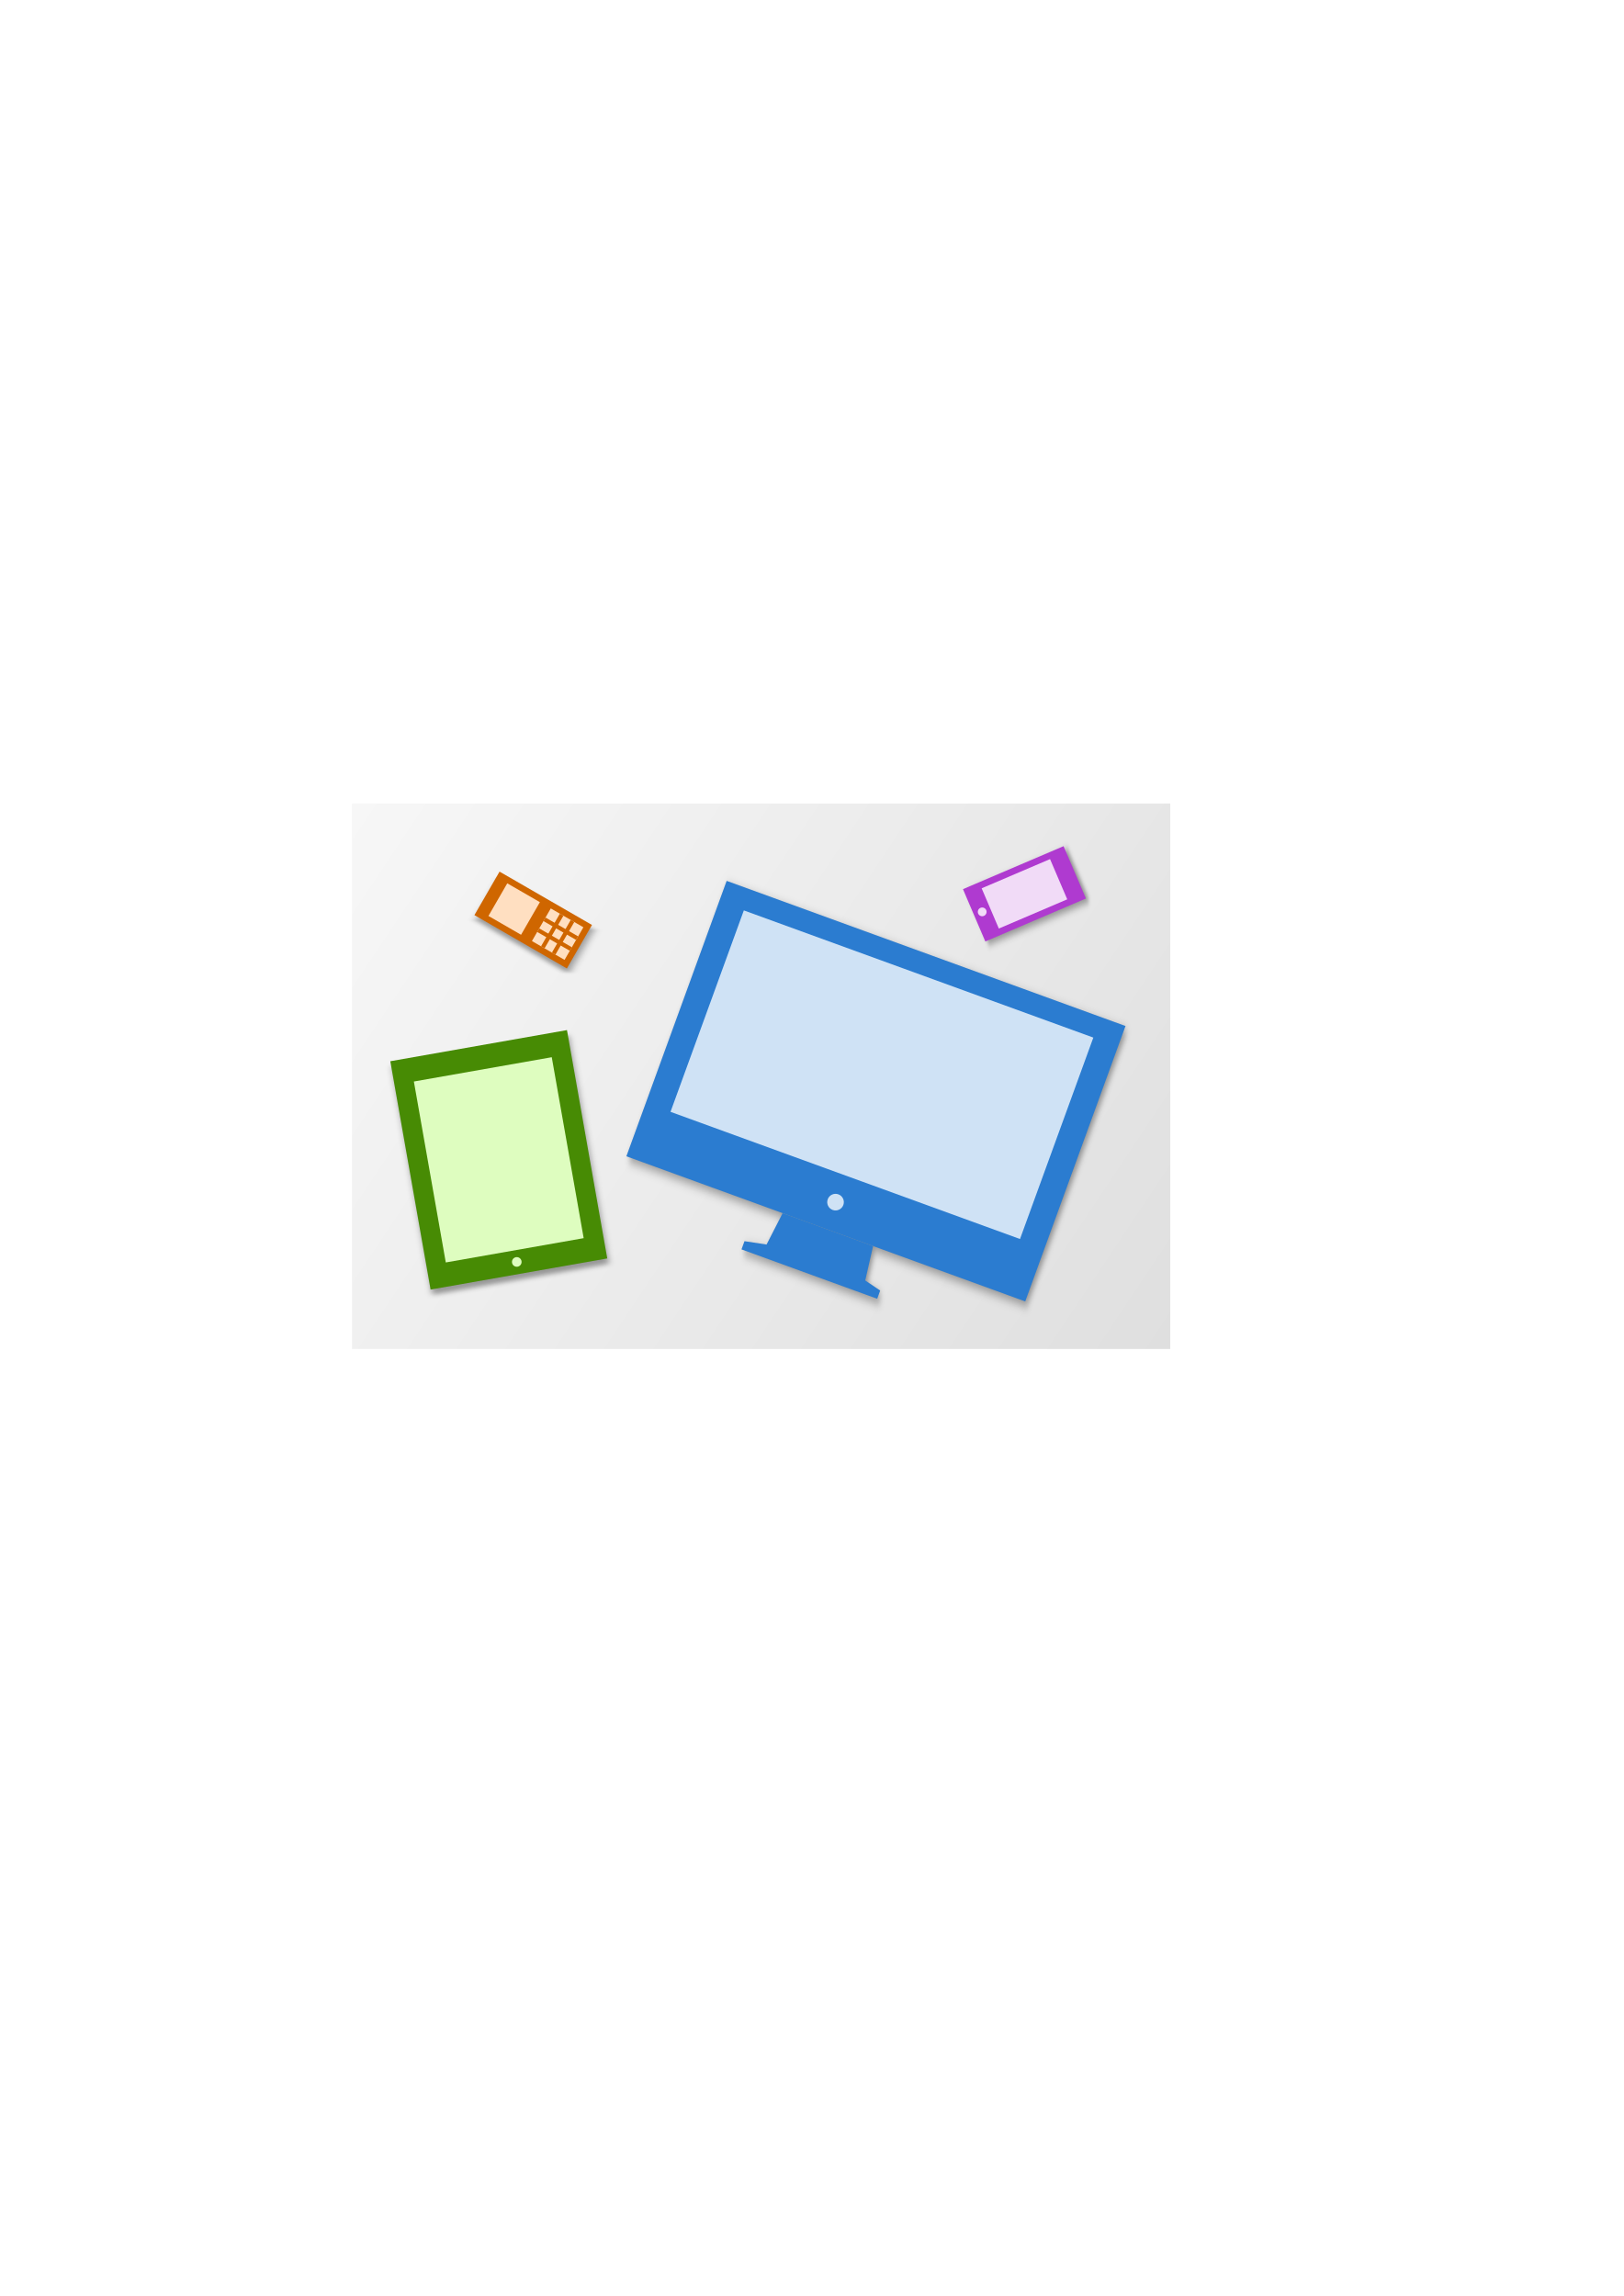
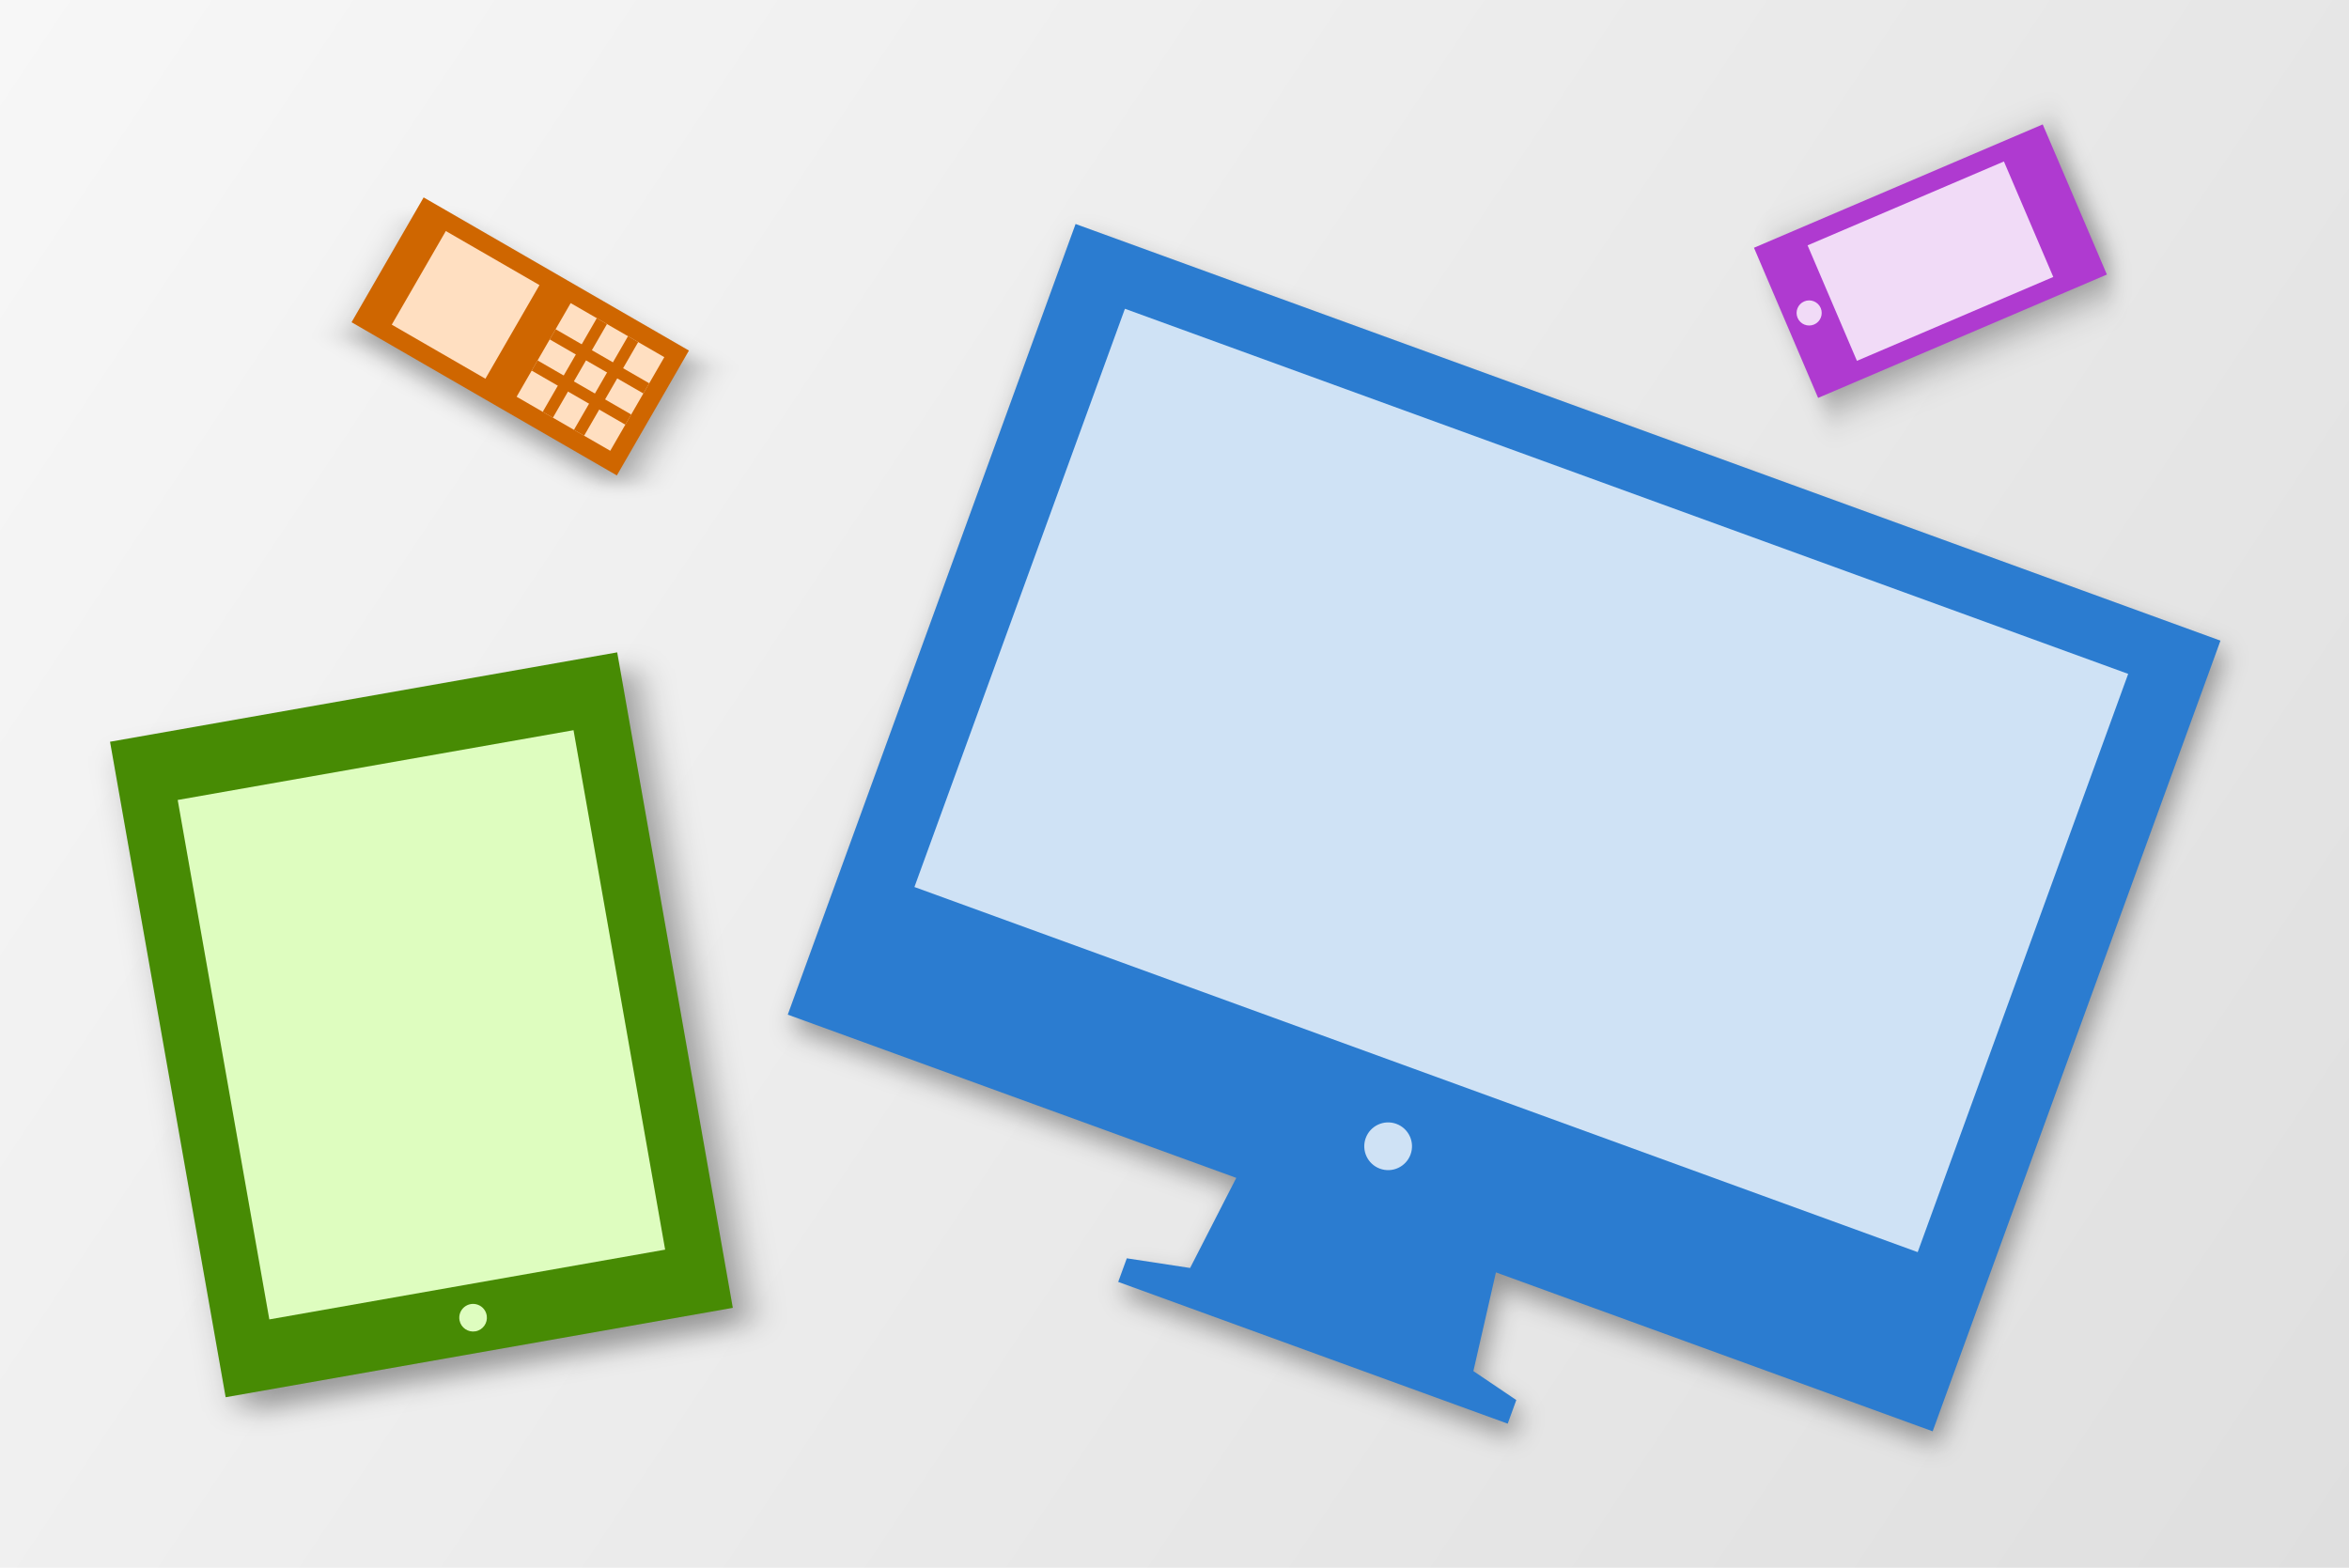
- <svg xmlns="http://www.w3.org/2000/svg" xmlns:xlink="http://www.w3.org/1999/xlink" width="210mm" height="297mm" id="svg2" version="1.1">
+ <svg xmlns="http://www.w3.org/2000/svg" xmlns:xlink="http://www.w3.org/1999/xlink" version="1.1" width="400" height="267" id="svg2">
  <defs id="defs4">
    <linearGradient id="linearGradient3969">
-       <stop style="stop-color:#dfdfdf;stop-opacity:1;" offset="0" id="stop3971" />
-       <stop style="stop-color:#f7f7f7;stop-opacity:1;" offset="1" id="stop3973" />
+       <stop id="stop3971" style="stop-color:#dfdfdf;stop-opacity:1" offset="0" />
+       <stop id="stop3973" style="stop-color:#f7f7f7;stop-opacity:1" offset="1" />
    </linearGradient>
+     <linearGradient x1="536.598" y1="737.88" x2="56.598" y2="417.88" id="linearGradient3415" xlink:href="#linearGradient3969" gradientUnits="userSpaceOnUse" gradientTransform="matrix(0.8333333,0,0,0.834375,124.882,43.84564)" />
+     <filter color-interpolation-filters="sRGB" id="filter3804">
+       <feGaussianBlur id="feGaussianBlur3806" stdDeviation="2.136" />
+     </filter>
+     <linearGradient x1="536.598" y1="737.88" x2="56.598" y2="417.88" id="linearGradient3841" xlink:href="#linearGradient3969" gradientUnits="userSpaceOnUse" gradientTransform="matrix(0.8333333,0,0,0.834375,124.882,43.84564)" />
+     <linearGradient xlink:href="#linearGradient3969" id="linearGradient3071" gradientUnits="userSpaceOnUse" gradientTransform="matrix(0.8333333,0,0,0.834375,-47.16525,-348.6688)" x1="536.598" y1="737.88" x2="56.598" y2="417.88" />
+     <filter id="filter3869" x="-0.106" width="1.211" y="-0.136" height="1.273">
+       <feGaussianBlur stdDeviation="2.645" id="feGaussianBlur3871" />
+     </filter>
+     <filter id="filter3873" x="-0.111" width="1.221" y="-0.134" height="1.268">
+       <feGaussianBlur stdDeviation="2.645" id="feGaussianBlur3875" />
+     </filter>
    <filter id="filter3877">
-       <feGaussianBlur stdDeviation="1.732" id="feGaussianBlur3879" />
+       <feGaussianBlur stdDeviation="2.645" id="feGaussianBlur3879" />
    </filter>
-     <linearGradient xlink:href="#linearGradient3969" id="linearGradient3975" x1="536.598" y1="737.88" x2="56.598" y2="417.88" gradientUnits="userSpaceOnUse" gradientTransform="matrix(0.8333333,0,0,0.8333333,124.882,44.61429)" />
-     <linearGradient xlink:href="#linearGradient3969" id="linearGradient3300" gradientUnits="userSpaceOnUse" gradientTransform="matrix(0.8333333,0,0,0.8333333,124.882,44.61429)" x1="536.598" y1="737.88" x2="56.598" y2="417.88" />
-     <linearGradient xlink:href="#linearGradient3969" id="linearGradient3329" gradientUnits="userSpaceOnUse" gradientTransform="matrix(0.8333333,0,0,0.8333333,124.882,44.61429)" x1="536.598" y1="737.88" x2="56.598" y2="417.88" />
-     <linearGradient xlink:href="#linearGradient3969" id="linearGradient3385" gradientUnits="userSpaceOnUse" gradientTransform="matrix(0.8333333,0,0,0.8333333,124.882,44.61429)" x1="536.598" y1="737.88" x2="56.598" y2="417.88" />
-     <linearGradient xlink:href="#linearGradient3969" id="linearGradient3415" gradientUnits="userSpaceOnUse" gradientTransform="matrix(0.8333333,0,0,0.8333333,124.882,44.61429)" x1="536.598" y1="737.88" x2="56.598" y2="417.88" />
  </defs>
-   <g id="layer1">
-     <rect y="408.681" x="188.047" height="235" width="368" id="rect3202" style="fill:#000000;fill-opacity:1;stroke:none" />
-     <rect style="fill:url(#linearGradient3415);fill-opacity:1;stroke:none" id="rect3909" width="400" height="266.667" x="172.047" y="392.848" />
-     <g id="g3345" transform="translate(4.649267,0.9999095)">
-       <g id="g3811" style="fill:#000000;fill-opacity:0.361;filter:url(#filter3877)" transform="matrix(1.153451,0.4198218,-0.4198218,1.153451,648.4738,-415.995)">
-         <rect y="731.948" x="8.799" height="116.739" width="169.023" id="rect3813" style="fill:#000000;fill-opacity:0.361;stroke:none" />
-         <path id="path3815" d="m 75.014,848.688 -1.742,13.939 -8.713,1.742 0,3.485 57.503,0 0,-3.485 -6.97,-1.742 -1.742,-13.939 z" style="fill:#000000;fill-opacity:0.361;stroke:none" />
-       </g>
-       <rect transform="matrix(0.9396926,0.3420202,-0.3420202,0.9396926,0,0)" y="283.853" x="476.364" height="143.295" width="207.471" id="rect3020" style="fill:#2b7cd0;fill-opacity:1;stroke:none" />
-       <path id="path3030" d="m 377.918,592.113 -7.862,15.346 -10.781,-1.648 -1.463,4.019 66.326,24.141 1.463,-4.019 -7.308,-4.936 3.842,-16.81 z" style="fill:#2b7cd0;fill-opacity:1;stroke:none" />
-       <rect transform="matrix(0.9396926,0.3420201,-0.3420201,0.9396926,0,0)" y="294.547" x="489.198" height="104.798" width="181.805" id="rect3024" style="fill:#cfe2f5;fill-opacity:1;stroke:none" />
-       <path transform="matrix(0.3055031,0.1111941,-0.1111863,0.305482,387.2343,335.1325)" d="m 325,709.862 c 0,6.904 -5.596,12.5 -12.5,12.5 -6.904,0 -12.5,-5.596 -12.5,-12.5 0,-6.904 5.596,-12.5 12.5,-12.5 6.904,0 12.5,5.596 12.5,12.5 z" id="path3028" style="fill:#cfe2f5;fill-opacity:1;stroke:none" />
-     </g>
-     <g id="g3204" transform="translate(1.5574821e-6,-6)">
-       <rect style="fill:#000000;fill-opacity:0.361;stroke:none;filter:url(#filter3877)" id="rect3821" width="101.111" height="130.703" x="115.951" y="262.729" transform="matrix(0.8541102,-0.1505726,0.1506309,0.8540999,53.04266,320.5039)" />
-       <rect transform="matrix(0.9848137,-0.1736146,0.1736818,0.9848018,0,0)" y="549.993" x="96.731" height="113.356" width="87.692" id="rect3004" style="fill:#478b04;fill-opacity:1;stroke:none" />
-       <rect transform="matrix(0.9848137,-0.1736146,0.1736818,0.9848018,0,0)" y="561.756" x="106.356" height="89.829" width="68.442" id="rect3006" style="fill:#defdbf;fill-opacity:1;stroke:none" />
-       <path transform="matrix(0.3089294,-0.05446173,0.05448214,0.308922,45.89218,412.592)" d="m 540,774.862 c 0,4.142 -3.358,7.5 -7.5,7.5 -4.142,0 -7.5,-3.358 -7.5,-7.5 0,-4.142 3.358,-7.5 7.5,-7.5 4.142,0 7.5,3.358 7.5,7.5 z" id="path3008" style="fill:#defdbf;fill-opacity:1;stroke:none" />
-     </g>
-     <g id="g3339" transform="translate(6,-2)">
-       <rect style="fill:#000000;fill-opacity:0.361;stroke:none;filter:url(#filter3877)" id="rect3827" width="32.06" height="61.651" x="620.142" y="36.157" transform="matrix(0.3407945,0.7975183,-0.7975364,0.3407522,333.296,-89.67545)" />
-       <rect transform="matrix(0.3929459,0.9195616,-0.9195824,0.3928971,0,0)" y="-309.206" x="584.179" height="53.469" width="27.805" id="rect2998" style="fill:#af3ad0;fill-opacity:1;stroke:none" />
-       <rect transform="matrix(0.3929459,0.9195616,-0.9195824,0.3928971,0,0)" y="-300.651" x="587.388" height="36.359" width="21.389" id="rect3000" style="fill:#f1dbf7;fill-opacity:1;stroke:none" />
-       <path transform="matrix(0.1680907,0.3933614,-0.3933528,0.1680623,663.9141,45.74941)" d="m 695,777.362 c 0,2.761 -2.239,5 -5,5 -2.761,0 -5,-2.239 -5,-5 0,-2.761 2.239,-5 5,-5 2.761,0 5,2.239 5,5 z" id="path3002" style="fill:#f1dbf7;fill-opacity:1;stroke:none" />
-     </g>
-     <g id="g3183" transform="translate(-21.94049,0.053201)">
-       <rect transform="matrix(0.4336185,-0.7511001,0.751077,0.4336585,53.04266,328.5039)" y="271.396" x="-4.988" height="60.148" width="28.305" id="rect3833" style="fill:#000000;fill-opacity:0.361;stroke:none;filter:url(#filter3877)" />
-       <rect style="fill:#cf6600;fill-opacity:1;stroke:none" id="rect4692" width="24.548" height="52.165" x="-260.472" y="443.506" transform="matrix(0.4999746,-0.8660401,0.8660134,0.5000208,0,0)" />
-       <path id="path4727" d="m 281.96,460.028 15.945,9.206 9.206,-15.945 -15.945,-9.206 z" style="fill:#ffdfc1;fill-opacity:1;stroke:none" />
-       <path id="path4729" d="m 285.029,454.713 15.945,9.206" style="fill:none;stroke:#cf6600;stroke-width:2;stroke-linecap:butt;stroke-linejoin:miter;stroke-miterlimit:4;stroke-opacity:1;stroke-dasharray:none" />
-       <path id="path4731" d="m 288.097,449.398 15.945,9.206" style="fill:none;stroke:#cf6600;stroke-width:2;stroke-linecap:butt;stroke-linejoin:miter;stroke-miterlimit:4;stroke-opacity:1;stroke-dasharray:none" />
-       <path id="path4735" d="m 296.481,447.152 -9.206,15.945" style="fill:none;stroke:#cf6600;stroke-width:2;stroke-linecap:butt;stroke-linejoin:miter;stroke-miterlimit:4;stroke-opacity:1;stroke-dasharray:none" />
-       <path id="path4737" d="m 292.59,466.165 9.206,-15.945" style="fill:none;stroke:#cf6600;stroke-width:2;stroke-linecap:butt;stroke-linejoin:miter;stroke-miterlimit:4;stroke-opacity:1;stroke-dasharray:none" />
-       <rect transform="matrix(0.5,-0.8660254,0.8660254,0.5,0,0)" y="449.65" x="-257.416" height="18.411" width="18.411" id="rect4741" style="fill:#ffdfc1;fill-opacity:1;stroke:none" />
-     </g>
+   <rect width="400" height="267" x="1.2109375e-006" y="4.814453e-006" id="rect3909" style="fill:url(#linearGradient3071);fill-opacity:1;stroke:none" />
+   <g id="g3808" transform="translate(-172.0472,-392.5144)">
+     <path d="m 355.985,432.966 194.959,70.959 -49.01,134.653 -74.366,-27.067 -3.842,16.81 7.308,4.936 -1.463,4.019 -66.326,-24.141 1.463,-4.019 10.781,1.648 7.862,-15.346 -76.376,-27.799 z" id="path3798" style="fill:#000000;fill-opacity:0.361;stroke:none;filter:url(#filter3804)" />
+     <path d="m 481.075,283.203 207.471,0 0,143.295 -79.139,4e-5 2.139,17.11 8.556,2.139 -10e-6,4.277 -70.583,10e-6 0,-4.277 10.694,-2.139 2.139,-17.11 -81.277,-5e-5 z" transform="matrix(0.9396926,0.3420202,-0.3420202,0.9396926,0,0)" id="rect3020" style="fill:#2b7cd0;fill-opacity:1;stroke:none" />
+     <rect width="181.805" height="104.798" x="493.909" y="293.897" transform="matrix(0.9396926,0.3420201,-0.3420201,0.9396926,0,0)" id="rect3024" style="fill:#cfe2f5;fill-opacity:1;stroke:none" />
+     <path d="m 325,709.862 a 12.5,12.5 0 1 1 -25,0 12.5,12.5 0 1 1 25,0 z" transform="matrix(0.3055031,0.1111941,-0.1111863,0.305482,391.8835,336.1324)" id="path3028" style="fill:#cfe2f5;fill-opacity:1;stroke:none" />
  </g>
+   <rect style="fill:#000000;fill-opacity:0.361;stroke:none;filter:url(#filter3877)" id="rect3821" transform="matrix(0.9848137,-0.1736146,0.1736818,0.9848018,0,0)" y="130.72" x="-1.115" height="113.356" width="87.692" />
+   <rect style="fill:#478b04;fill-opacity:1;stroke:none" id="rect3004" transform="matrix(0.9848137,-0.1736146,0.1736818,0.9848018,0,0)" y="127.66" x="-3.487" height="113.356" width="87.692" />
+   <rect style="fill:#defdbf;fill-opacity:1;stroke:none" id="rect3006" transform="matrix(0.9848137,-0.1736146,0.1736818,0.9848018,0,0)" y="139.424" x="6.138" height="89.829" width="68.442" />
+   <path style="fill:#defdbf;fill-opacity:1;stroke:none" id="path3008" d="m 82.883,224.04 a 2.353,2.353 29.998 0 1 -4.634,0.817 2.353,2.353 29.998 1 1 4.634,-0.817 z" />
+   <rect style="fill:#000000;fill-opacity:0.361;stroke:none;filter:url(#filter3869)" id="rect3827" transform="matrix(0.3929459,0.9195616,-0.9195824,0.3928971,0,0)" y="-312.698" x="158.296" height="53.469" width="27.805" />
+   <rect style="fill:#af3ad0;fill-opacity:1;stroke:none" id="rect2998" transform="matrix(0.3929459,0.9195616,-0.9195824,0.3928971,0,0)" y="-311.539" x="156.151" height="53.469" width="27.805" />
+   <rect style="fill:#f1dbf7;fill-opacity:1;stroke:none" id="rect3000" transform="matrix(0.3929459,0.9195616,-0.9195824,0.3928971,0,0)" y="-302.984" x="159.36" height="36.359" width="21.389" />
+   <path style="fill:#f1dbf7;fill-opacity:1;stroke:none" id="path3002" d="m 308.912,55.266 a 2.139,2.139 41.864 1 1 -1.681,-3.934 2.139,2.139 41.864 0 1 1.681,3.934 z" />
+   <rect style="fill:#000000;fill-opacity:0.361;stroke:none;filter:url(#filter3873)" id="rect3833" transform="matrix(0.4999746,-0.8660401,0.8660134,0.5000208,0,0)" y="81.336" x="-19.413" height="52.165" width="24.548" />
+   <rect style="fill:#cf6600;fill-opacity:1;stroke:none" id="rect4692" transform="matrix(0.4999746,-0.8660401,0.8660134,0.5000208,0,0)" y="79.284" x="-17.593" height="52.165" width="24.548" />
+   <path style="fill:#ffdfc1;fill-opacity:1;stroke:none" id="path4727" d="m 87.972,67.566 15.945,9.206 9.206,-15.945 -15.945,-9.206 z" />
+   <path style="fill:none;stroke:#cf6600;stroke-width:2;stroke-linecap:butt;stroke-linejoin:miter;stroke-miterlimit:4;stroke-opacity:1;stroke-dasharray:none" id="path4729" d="m 91.041,62.251 15.945,9.206" />
+   <path style="fill:none;stroke:#cf6600;stroke-width:2;stroke-linecap:butt;stroke-linejoin:miter;stroke-miterlimit:4;stroke-opacity:1;stroke-dasharray:none" id="path4731" d="m 94.109,56.937 15.945,9.206" />
+   <path style="fill:none;stroke:#cf6600;stroke-width:2;stroke-linecap:butt;stroke-linejoin:miter;stroke-miterlimit:4;stroke-opacity:1;stroke-dasharray:none" id="path4735" d="m 102.493,54.69 -9.206,15.945" />
+   <path style="fill:none;stroke:#cf6600;stroke-width:2;stroke-linecap:butt;stroke-linejoin:miter;stroke-miterlimit:4;stroke-opacity:1;stroke-dasharray:none" id="path4737" d="m 98.602,73.703 9.206,-15.945" />
+   <rect style="fill:#ffdfc1;fill-opacity:1;stroke:none" id="rect4741" transform="matrix(0.5,-0.8660254,0.8660254,0.5,0,0)" y="85.421" x="-14.528" height="18.411" width="18.411" />
</svg>
